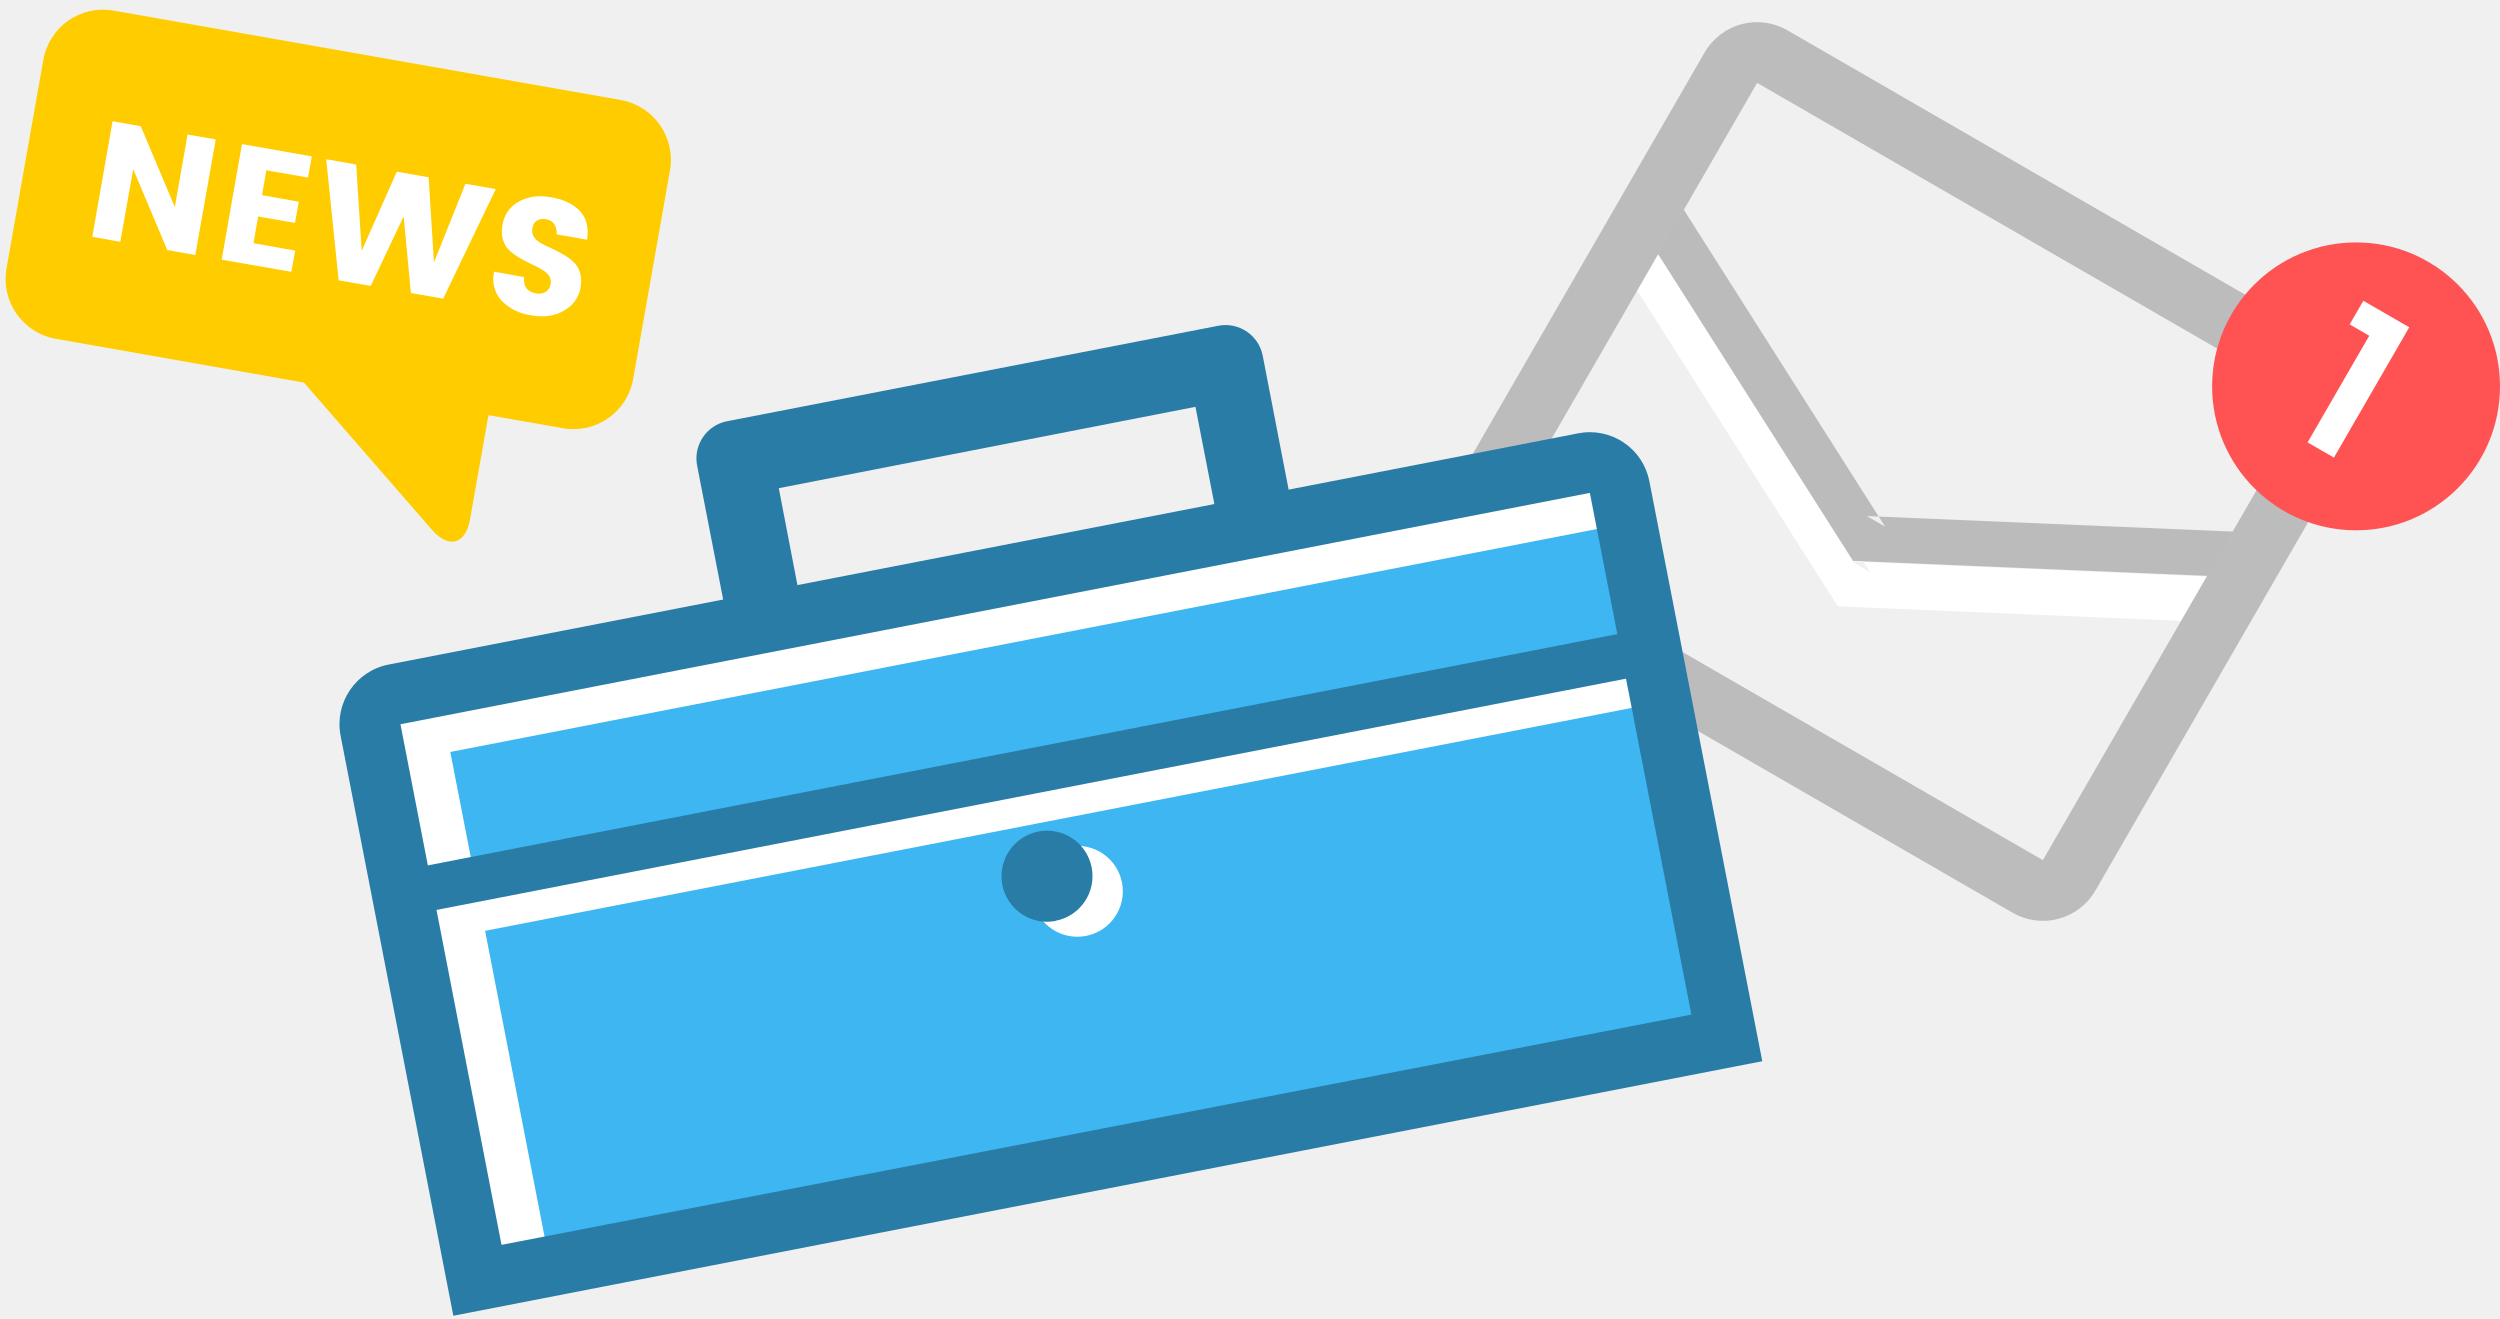
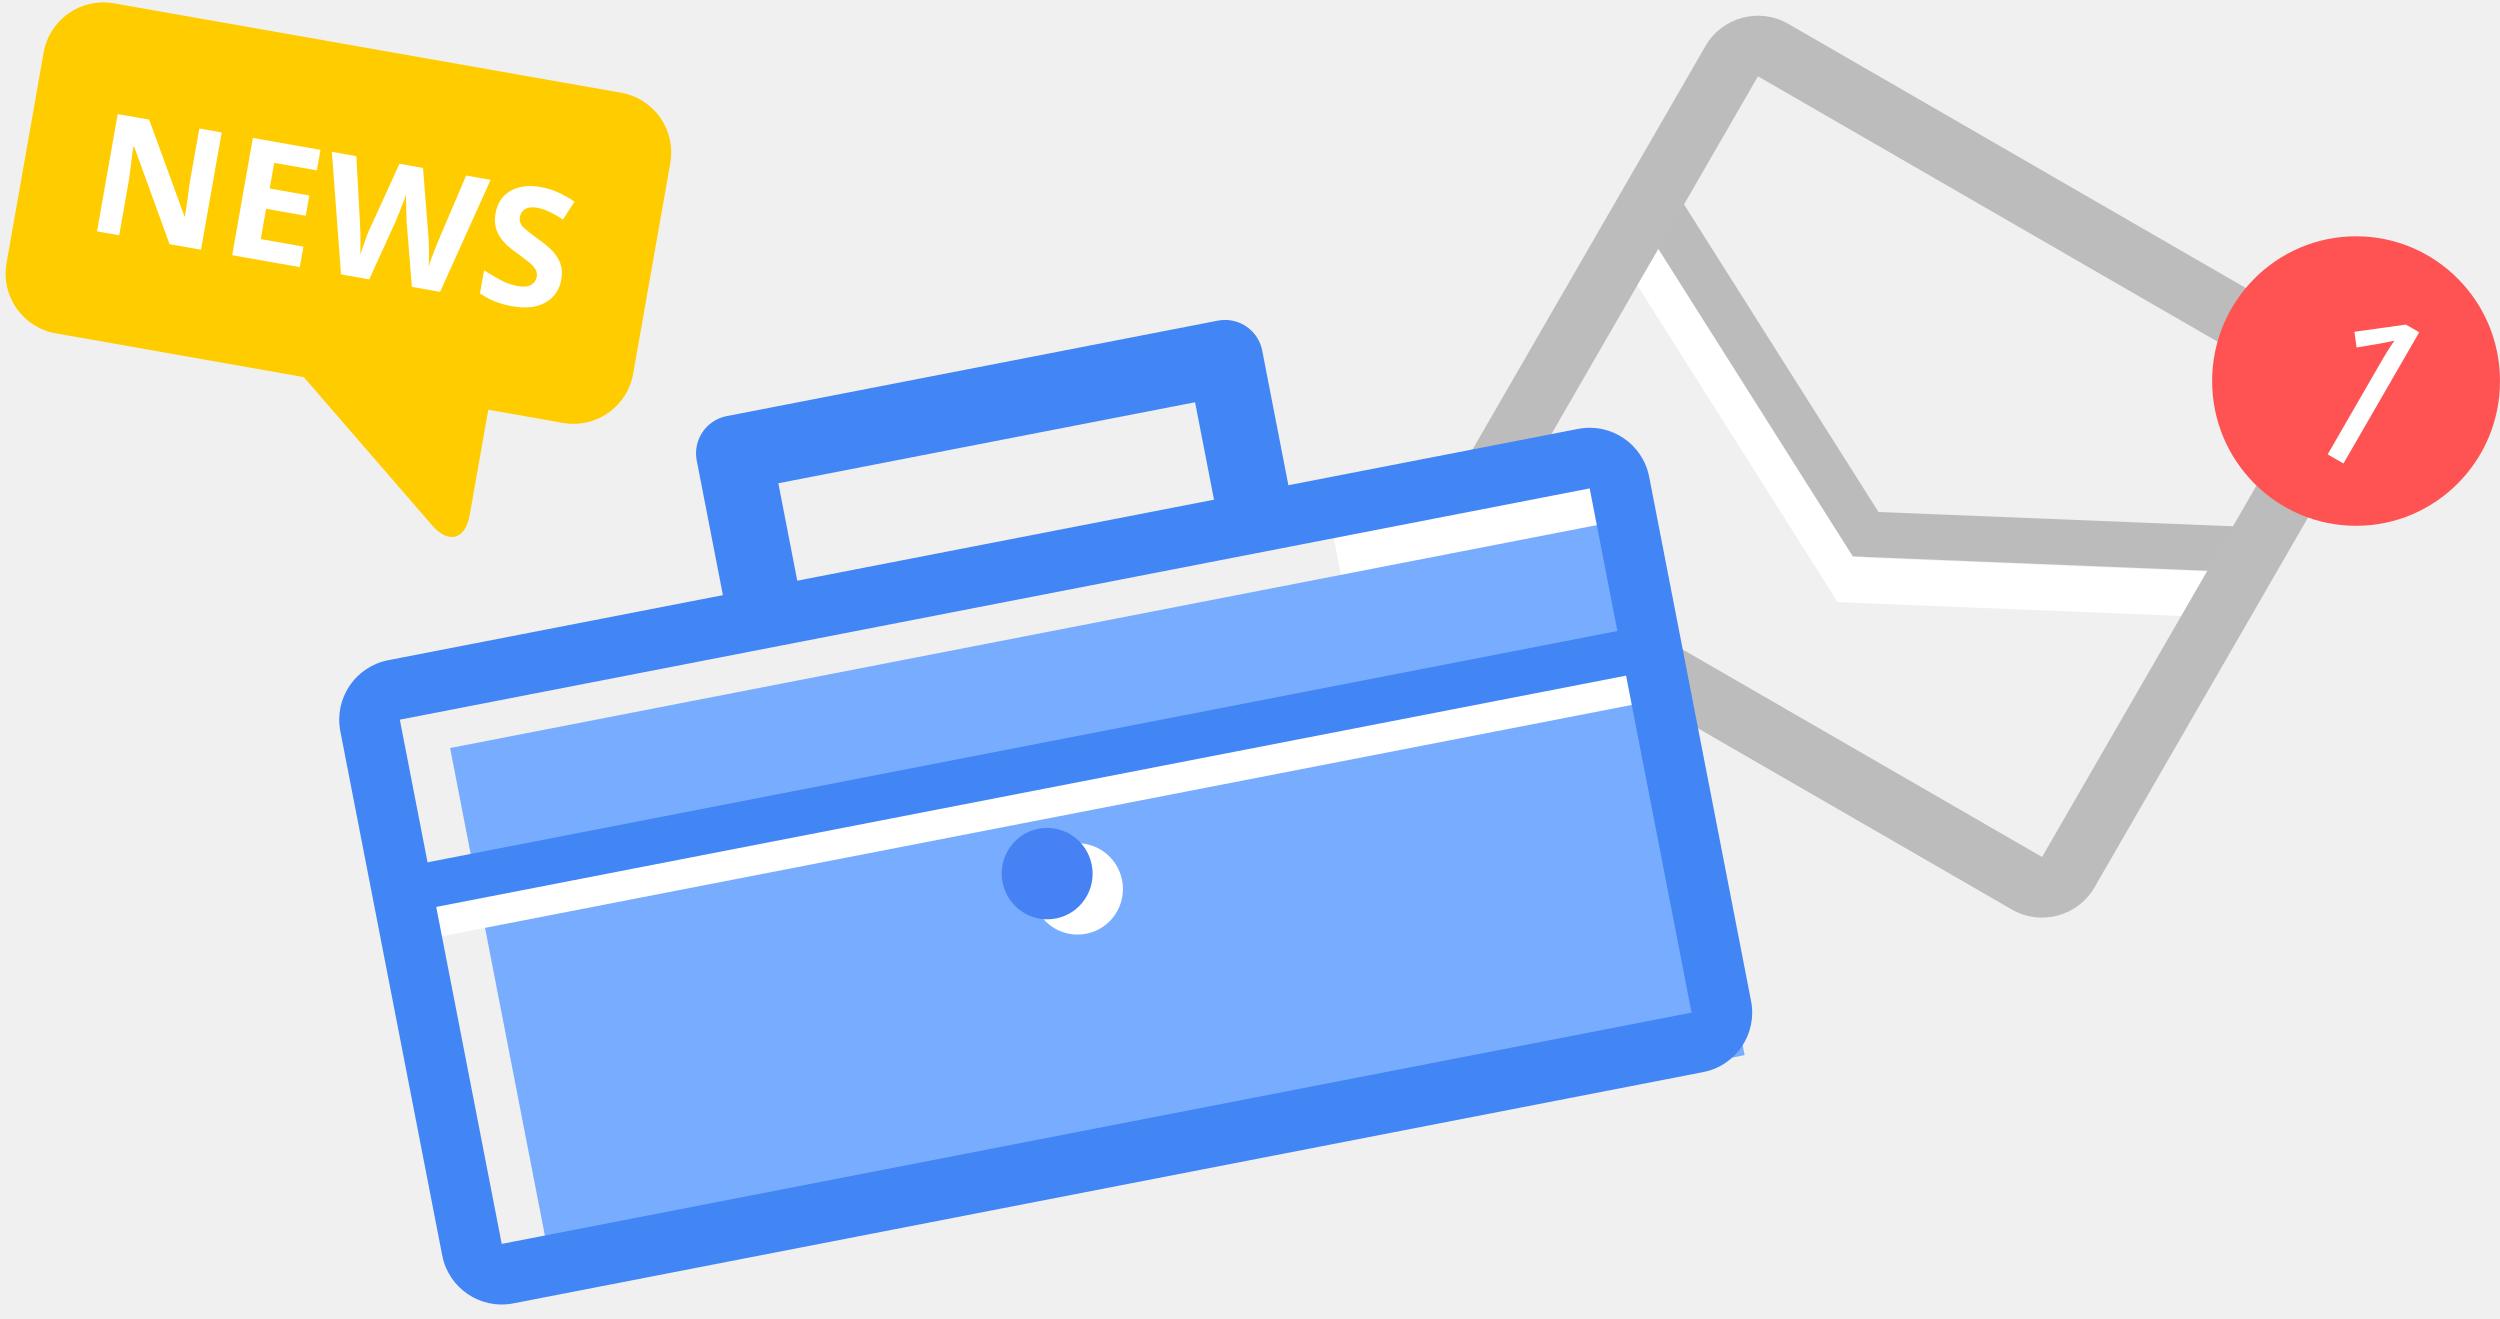
- <svg xmlns="http://www.w3.org/2000/svg" width="165" height="87">
-   <g fill="none" fill-rule="evenodd">
-     <path fill="#F0F0F0" d="M117.5 10L153 30.5l-17 29.44-35.5-20.5z" />
-     <path fill="#FFF" d="M120.88 39.36l.42.66.79.03 25.92 1.1.12-2.99-25.92-1.1 1.2.69-13.91-21.9-2.53 1.62z" />
-     <path fill="#BBB" d="M121.88 36.36l.42.66.79.03 25.92 1.1.12-2.99-25.92-1.1 1.2.69-13.91-21.9-2.53 1.62z" />
-     <path fill="#BCBCBC" d="M98.47 35.77l36.36 21 17.5-30.3-36.36-21-17.5 30.3zM117.97 2l36.36 21a4 4 0 0 1 1.47 5.47l-17.5 30.3a4 4 0 0 1-5.47 1.47l-36.36-21A4 4 0 0 1 95 33.77l17.5-30.3A4 4 0 0 1 117.97 2z" />
-     <path fill="#FFF" d="M25.91 45.53l80.35-15.61 7.75 39.85L33.66 85.4z" />
-     <path fill="#3DB6F2" d="M29.72 49.63l78.53-15.27 6.87 35.34-78.53 15.26z" />
-     <path stroke="#FFF" stroke-width="3" d="M26.54 60.97l81.48-15.84" />
-     <path fill="#297CA6" d="M25.65 43.86l78.51-15.26a4 4 0 0 1 4.7 3.17l7.45 38.27-86.39 16.8-7.44-38.28a4.01 4.01 0 0 1 3.17-4.7zm85.98 23.1l-6.7-34.43L26.43 47.8l6.67 34.36 78.54-15.2z" />
-     <circle cx="71.107" cy="58.826" r="3" fill="#FFF" transform="rotate(-11 71.107 58.826)" />
-     <path fill="#297CA6" d="M78.9 26.85l1.44 7.4a2.5 2.5 0 0 0 4.9-.95l-1.9-9.82a2.5 2.5 0 0 0-2.93-1.98l-32.42 6.3a2.5 2.5 0 0 0-1.98 2.93l1.91 9.82a2.5 2.5 0 0 0 4.9-.95l-1.42-7.38 27.5-5.37zm29.4 17.75l-.57-2.94L26.26 57.5l.57 2.94L108.3 44.6zM69.68 60.77a3 3 0 1 0-1.15-5.89 3 3 0 0 0 1.15 5.9z" />
-     <path fill="#FC0" d="M32.24 27.4l4.91.86a4 4 0 0 0 4.64-3.25l2.43-13.77a4.01 4.01 0 0 0-3.25-4.64L7.5.7a4 4 0 0 0-4.64 3.25L.43 17.72a4.01 4.01 0 0 0 3.25 4.64l16.38 2.89 8.47 9.74c1.09 1.24 2.2.93 2.49-.7l1.22-6.9z" />
-     <path fill="#FFF" d="M12.38 8.88l1.86.32-1.35 7.63-1.85-.33-2.25-5.34-.85 4.8-1.85-.33L7.43 8l1.86.33 2.25 5.34.84-4.8zm8.2 1.44l-.25 1.4-2.75-.48-.29 1.64 2.43.43-.25 1.4-2.43-.42-.31 1.76 2.75.49-.25 1.4-4.6-.8 1.34-7.63 4.6.81zm10.14 1.81l2 .35-3.47 7.23-2.13-.37-.48-5.06-2.17 4.59-2.12-.37-.82-7.99 1.98.35.36 5.7 2.32-5.23 2.1.37.35 5.62 2.08-5.19zm4.73 2.42c-.17.1-.27.26-.31.5-.05.22-.01.42.1.59.11.16.27.3.48.42.2.11.44.23.7.34.26.12.51.25.76.4.25.14.48.3.67.49.2.18.34.42.43.7.09.3.1.62.04.99a2.16 2.16 0 0 1-1.08 1.51c-.6.37-1.33.47-2.19.32a3.3 3.3 0 0 1-1.96-.98 2.13 2.13 0 0 1-.48-1.9l1.98.36c-.06.61.2.97.77 1.07a.9.9 0 0 0 .66-.1.71.71 0 0 0 .32-.5c.04-.21 0-.4-.1-.56-.12-.17-.28-.3-.49-.42-.2-.12-.44-.24-.7-.36a7.56 7.56 0 0 1-.76-.4 4 4 0 0 1-.66-.48c-.2-.18-.34-.42-.43-.7-.1-.3-.1-.62-.04-.98a2.1 2.1 0 0 1 1.09-1.56c.6-.33 1.31-.43 2.13-.28.82.14 1.45.44 1.89.9.44.47.6 1.1.48 1.9l-2.01-.35c.01-.28-.04-.5-.16-.68a.78.78 0 0 0-.53-.32.87.87 0 0 0-.6.08z" />
-     <circle cx="155.5" cy="25.5" r="9.5" fill="#FF5353" />
-     <path fill="#FFF" d="M152.3 29.2l4.07-7.04-1.29-.75.9-1.56 3.03 1.75-4.97 8.6z" />
+ <svg xmlns="http://www.w3.org/2000/svg" xmlns:xlink="http://www.w3.org/1999/xlink" width="165" height="87">
+   <defs>
+     <rect id="a" width="50" height="43.246" x=".464" y=".072" rx="4" />
+     <mask id="c" width="50" height="43.246" x="0" y="0" fill="#fff">
+       <use xlink:href="#a" />
+     </mask>
+     <rect id="b" width="88" height="43.246" y="9.051" rx="4" />
+     <mask id="d" width="88" height="43.246" x="0" y="0" fill="#fff">
+       <use xlink:href="#b" />
+     </mask>
+   </defs>
+   <g fill="none" fill-rule="evenodd" transform="translate(-2 -1)">
+     <g transform="rotate(30 57.577 216.964)">
+       <path fill="#F0F0F0" d="M8.06 7.27h41v34.2h-41z" />
+       <path stroke="#FFF" stroke-width="3" d="M3.37 17.73l23 12.07 23-12.07" />
+       <path stroke="#BBB" stroke-width="3" d="M2.73 14.62l23 12.07 23-12.07" />
+       <use stroke="#BCBCBC" stroke-width="8" mask="url(#c)" stroke-linecap="round" stroke-linejoin="round" xlink:href="#a" />
+     </g>
+     <g transform="rotate(-11 200.263 -95.867)">
+       <path fill="#FFF" d="M66.8 10.75h19v20.12h-19z" />
+       <path fill="#78ACFF" d="M6.9 15.52h80v36.2h-80z" />
+       <path stroke="#FFF" stroke-width="3" d="M1.62 26.11h83" />
+       <use stroke="#4285F4" stroke-width="8" mask="url(#d)" stroke-linecap="round" stroke-linejoin="round" xlink:href="#b" />
+       <path stroke="#4285F4" stroke-width="5" d="M29 10.06V0h33.02v10.06" stroke-linecap="round" stroke-linejoin="round" />
+       <path stroke="#4285F4" stroke-width="3" d="M2 24.14h83" />
+       <ellipse cx="45.772" cy="32.548" fill="#FFF" rx="3" ry="3.017" />
+       <ellipse cx="44" cy="31.177" fill="#4782F4" rx="3" ry="3.017" />
+     </g>
+     <path fill="#FC0" d="M34.23 28.04l4.91.87a4 4 0 0 0 4.65-3.25l2.45-13.9a4 4 0 0 0-3.25-4.64L9.52 1.22a4 4 0 0 0-4.64 3.25l-2.45 13.9A4 4 0 0 0 5.68 23l16.37 2.89 8.47 9.78c1.08 1.25 2.2.95 2.48-.68l1.23-6.96z" />
+     <text fill="#FFF" font-family="Poppins" font-size="11" font-weight="bold" letter-spacing=".115" transform="rotate(10 -.207 32.107)">
+       <tspan x="4.54" y="15.017">NEWS</tspan>
+     </text>
+     <ellipse cx="157.5" cy="26.149" fill="#FF5353" rx="9.5" ry="9.554" />
+     <text fill="#FFF" transform="rotate(30 157 26.586)" font-family="Poppins-SemiBold, Poppins" font-size="14" font-weight="500" letter-spacing=".146">
+       <tspan x="154.246" y="31.086">1</tspan>
+     </text>
  </g>
</svg>
